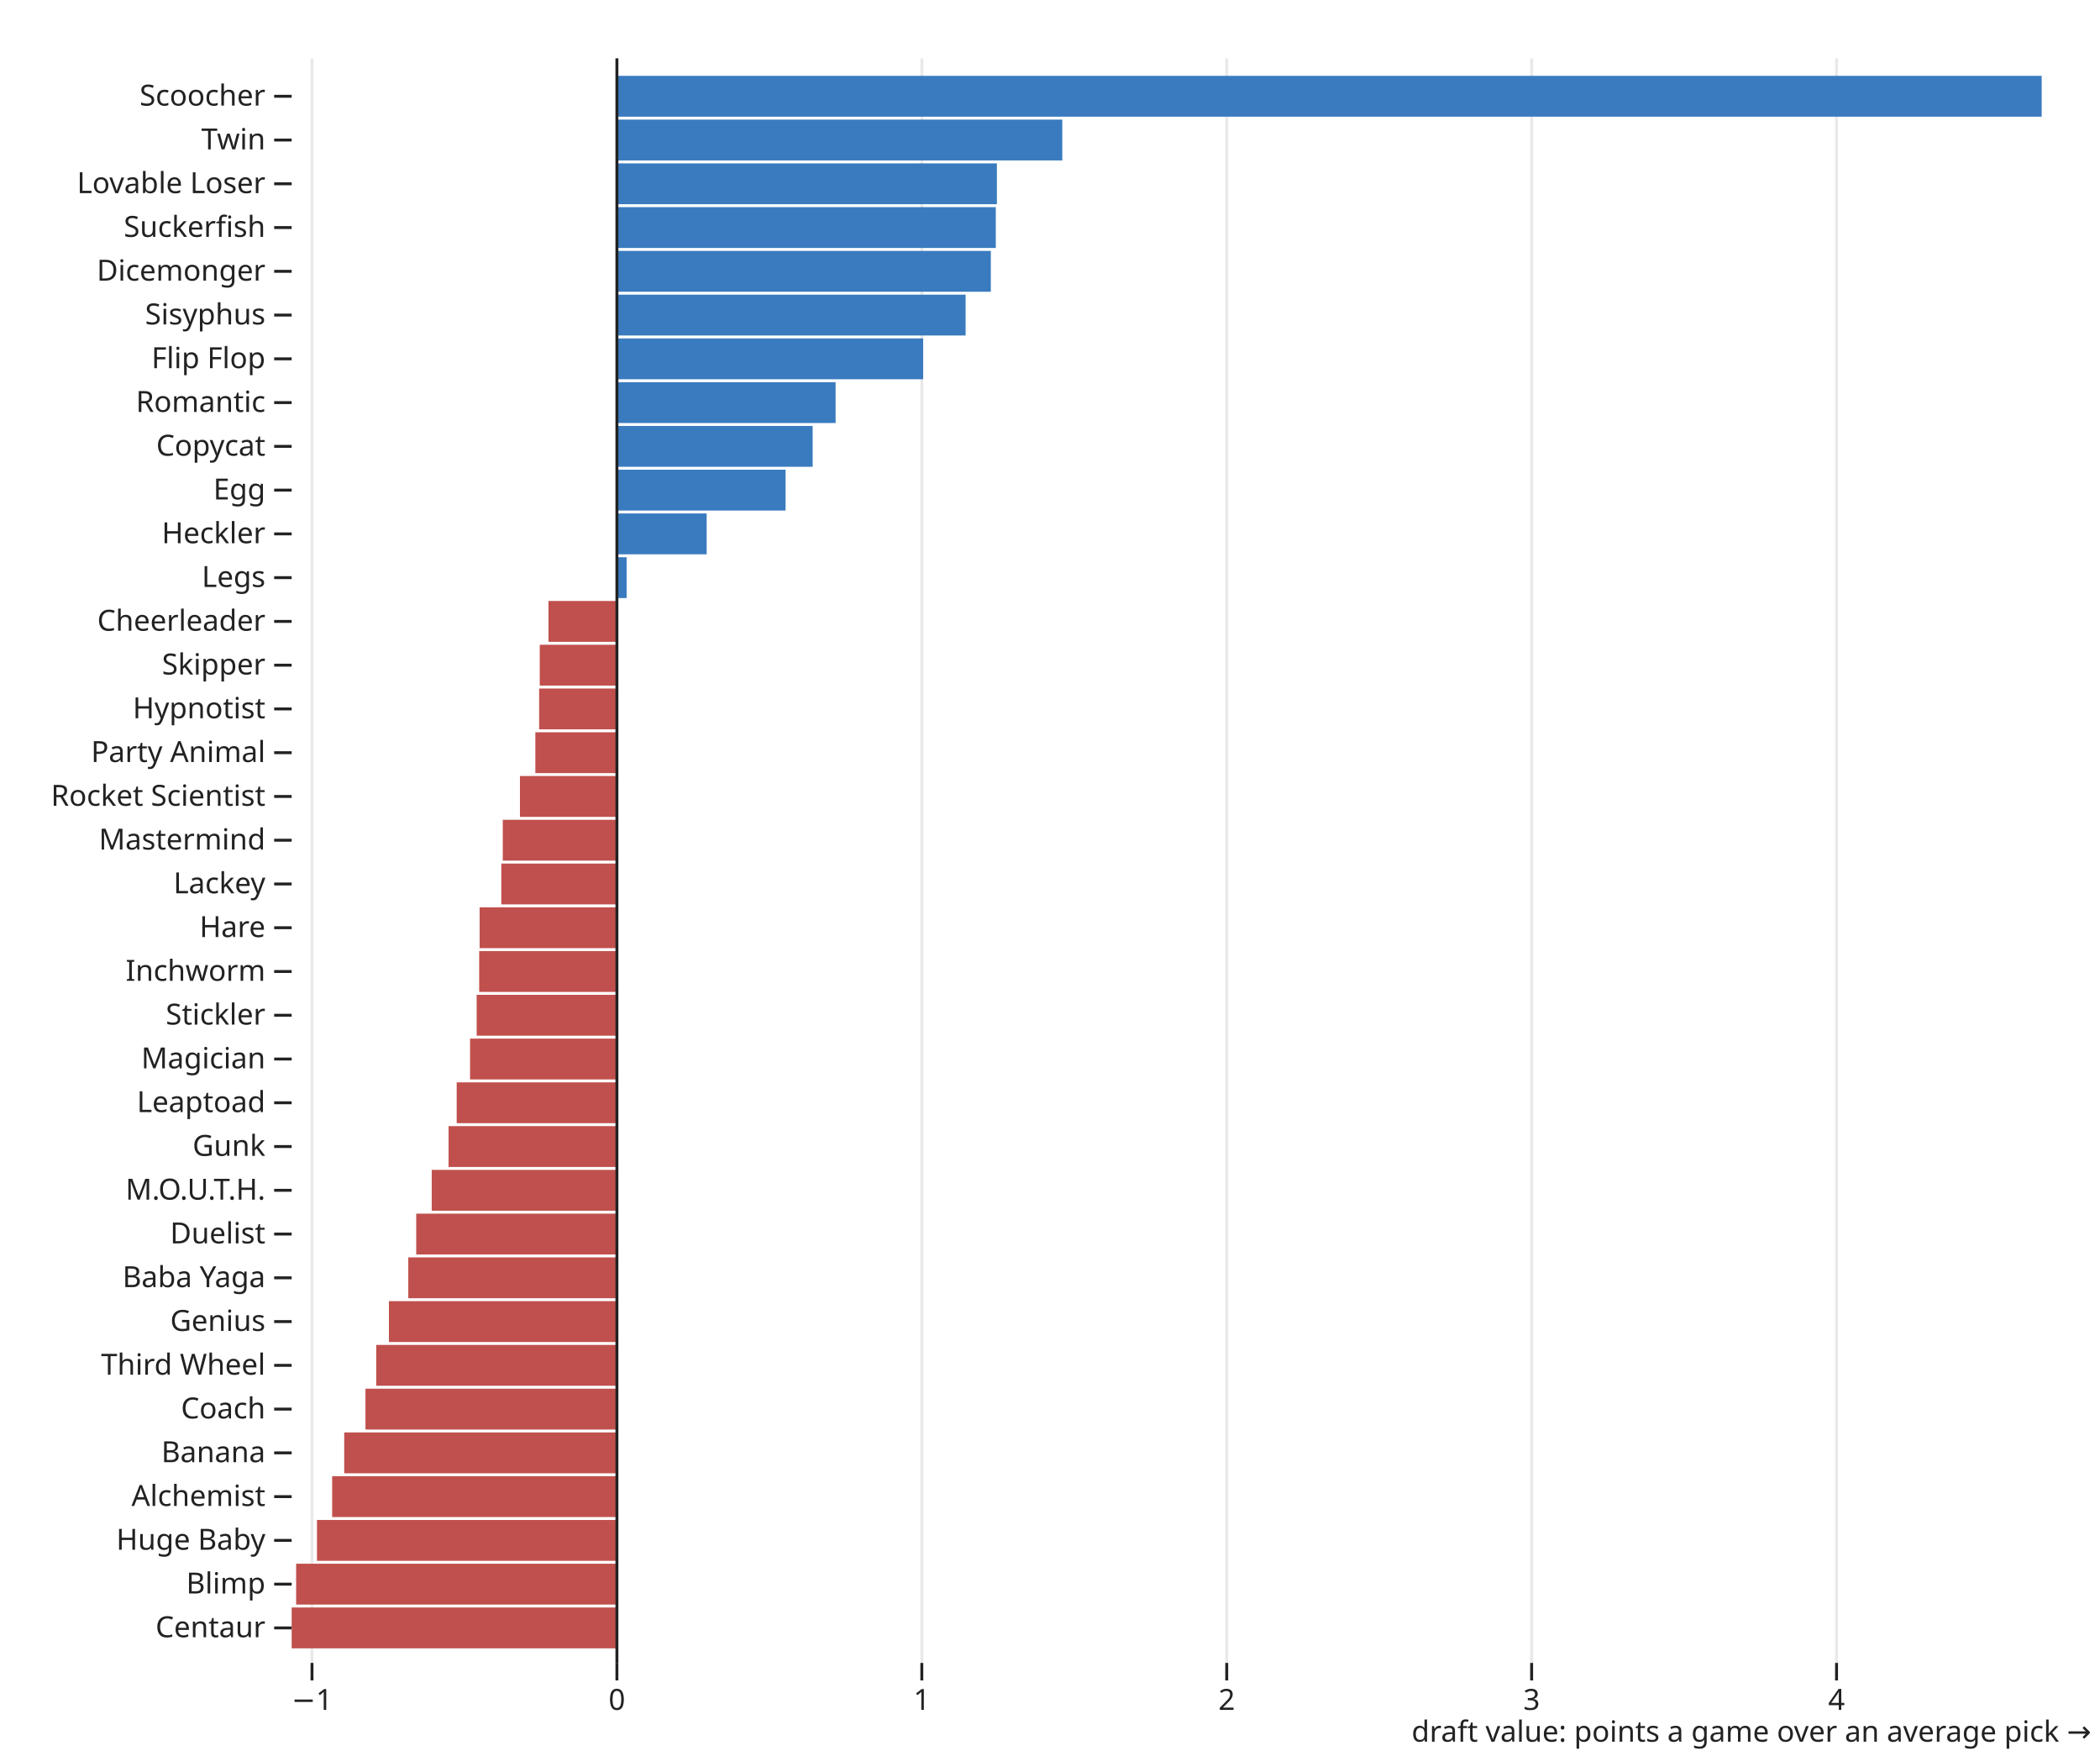
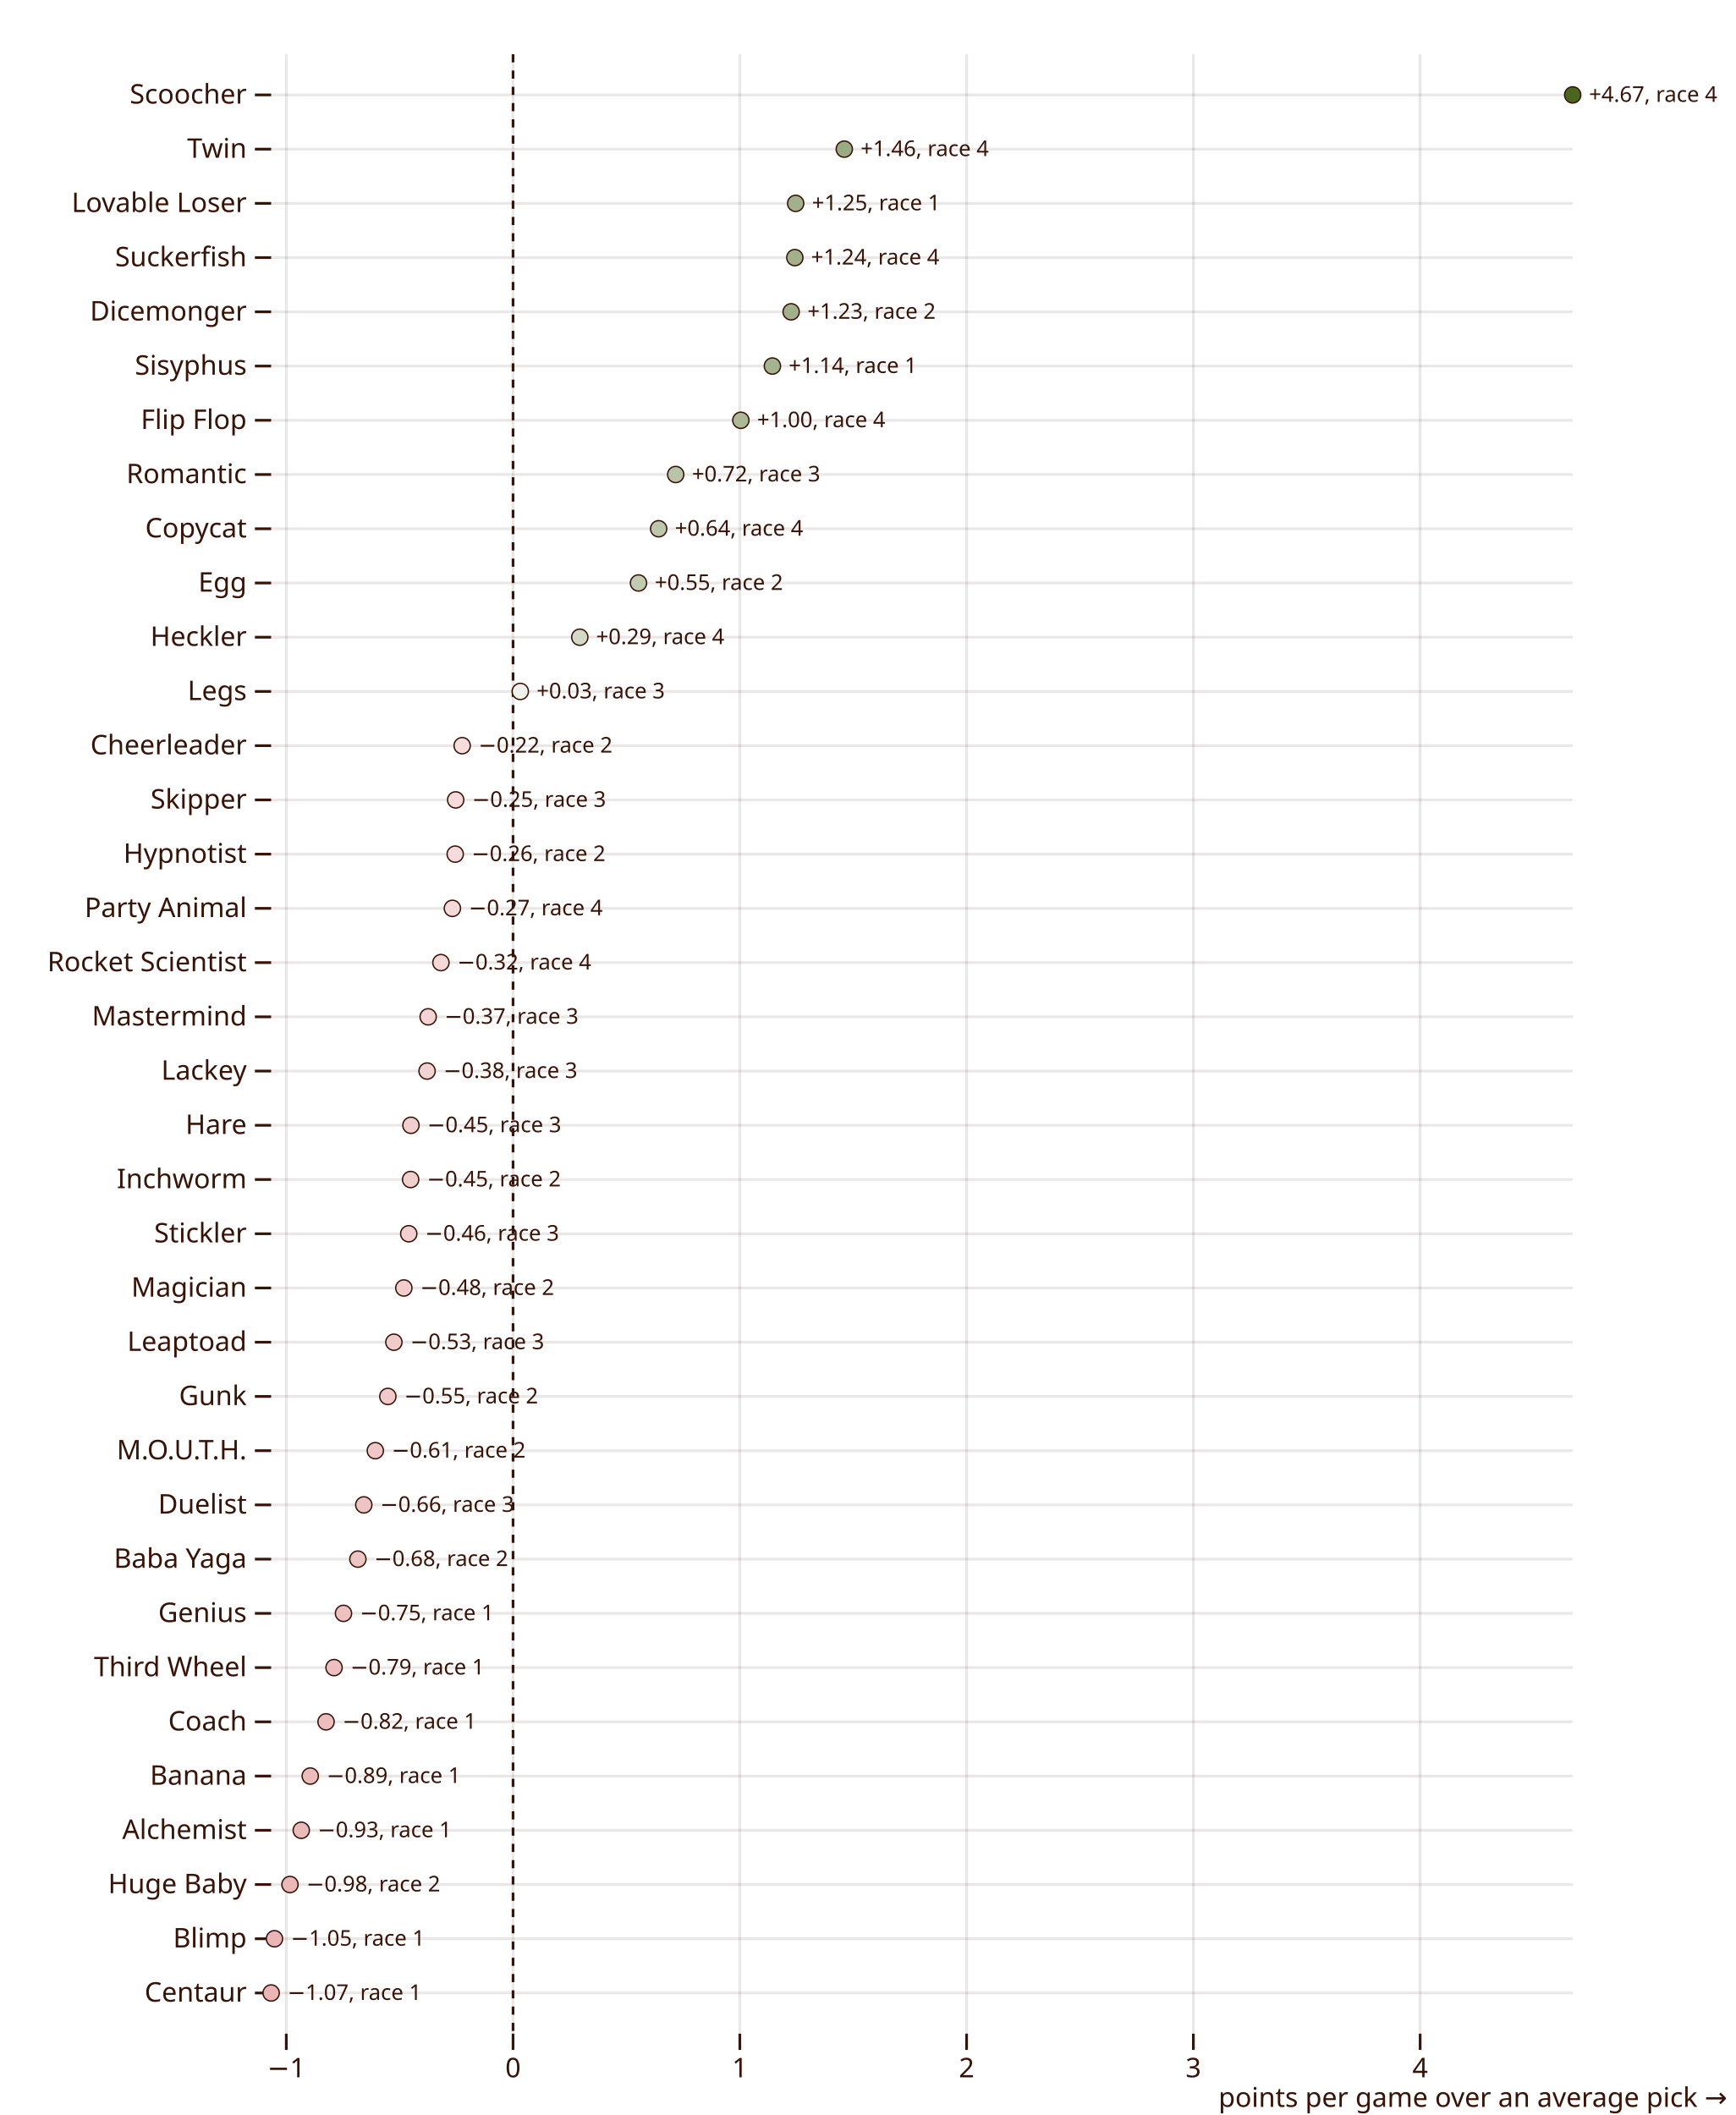
- <svg xmlns="http://www.w3.org/2000/svg" class="plot-d6a7b5" fill="currentColor" font-family="system-ui, sans-serif" font-size="10" text-anchor="middle" width="720" height="600" viewBox="0 0 720 600" style="background: white; color: rgb(34, 34, 34);">
+ <svg xmlns="http://www.w3.org/2000/svg" class="plot-d6a7b5" fill="currentColor" font-family="system-ui, sans-serif" font-size="10" text-anchor="middle" width="640" height="780" viewBox="0 0 640 780" style="background: rgb(255, 255, 255); color: rgb(56, 19, 8);">
  <style>:where(.plot-d6a7b5) {
  --plot-background: white;
  display: block;
  height: auto;
  height: intrinsic;
  max-width: 100%;
}
:where(.plot-d6a7b5 text),
:where(.plot-d6a7b5 tspan) {
  white-space: pre;
}</style>
-   <g aria-label="y-axis tick" aria-hidden="true" fill="none" stroke="currentColor" transform="translate(0,7)">
-     <path transform="translate(100,26)" d="M0,0L-6,0" />
-     <path transform="translate(100,41)" d="M0,0L-6,0" />
-     <path transform="translate(100,56)" d="M0,0L-6,0" />
-     <path transform="translate(100,71)" d="M0,0L-6,0" />
-     <path transform="translate(100,86)" d="M0,0L-6,0" />
-     <path transform="translate(100,101)" d="M0,0L-6,0" />
-     <path transform="translate(100,116)" d="M0,0L-6,0" />
-     <path transform="translate(100,131)" d="M0,0L-6,0" />
-     <path transform="translate(100,146)" d="M0,0L-6,0" />
-     <path transform="translate(100,161)" d="M0,0L-6,0" />
-     <path transform="translate(100,176)" d="M0,0L-6,0" />
-     <path transform="translate(100,191)" d="M0,0L-6,0" />
-     <path transform="translate(100,206)" d="M0,0L-6,0" />
-     <path transform="translate(100,221)" d="M0,0L-6,0" />
-     <path transform="translate(100,236)" d="M0,0L-6,0" />
-     <path transform="translate(100,251)" d="M0,0L-6,0" />
-     <path transform="translate(100,266)" d="M0,0L-6,0" />
-     <path transform="translate(100,281)" d="M0,0L-6,0" />
-     <path transform="translate(100,296)" d="M0,0L-6,0" />
-     <path transform="translate(100,311)" d="M0,0L-6,0" />
-     <path transform="translate(100,326)" d="M0,0L-6,0" />
-     <path transform="translate(100,341)" d="M0,0L-6,0" />
-     <path transform="translate(100,356)" d="M0,0L-6,0" />
-     <path transform="translate(100,371)" d="M0,0L-6,0" />
-     <path transform="translate(100,386)" d="M0,0L-6,0" />
-     <path transform="translate(100,401)" d="M0,0L-6,0" />
-     <path transform="translate(100,416)" d="M0,0L-6,0" />
-     <path transform="translate(100,431)" d="M0,0L-6,0" />
-     <path transform="translate(100,446)" d="M0,0L-6,0" />
-     <path transform="translate(100,461)" d="M0,0L-6,0" />
-     <path transform="translate(100,476)" d="M0,0L-6,0" />
-     <path transform="translate(100,491)" d="M0,0L-6,0" />
-     <path transform="translate(100,506)" d="M0,0L-6,0" />
-     <path transform="translate(100,521)" d="M0,0L-6,0" />
-     <path transform="translate(100,536)" d="M0,0L-6,0" />
-     <path transform="translate(100,551)" d="M0,0L-6,0" />
-   </g>
-   <g aria-label="y-axis tick label" text-anchor="end" transform="translate(-9,7)">
-     <text y="0.32em" transform="translate(100,26)">Scoocher</text>
-     <text y="0.32em" transform="translate(100,41)">Twin</text>
-     <text y="0.32em" transform="translate(100,56)">Lovable Loser</text>
-     <text y="0.32em" transform="translate(100,71)">Suckerfish</text>
-     <text y="0.32em" transform="translate(100,86)">Dicemonger</text>
-     <text y="0.32em" transform="translate(100,101)">Sisyphus</text>
-     <text y="0.32em" transform="translate(100,116)">Flip Flop</text>
-     <text y="0.32em" transform="translate(100,131)">Romantic</text>
-     <text y="0.32em" transform="translate(100,146)">Copycat</text>
-     <text y="0.32em" transform="translate(100,161)">Egg</text>
-     <text y="0.32em" transform="translate(100,176)">Heckler</text>
-     <text y="0.32em" transform="translate(100,191)">Legs</text>
-     <text y="0.32em" transform="translate(100,206)">Cheerleader</text>
-     <text y="0.32em" transform="translate(100,221)">Skipper</text>
-     <text y="0.32em" transform="translate(100,236)">Hypnotist</text>
-     <text y="0.32em" transform="translate(100,251)">Party Animal</text>
-     <text y="0.32em" transform="translate(100,266)">Rocket Scientist</text>
-     <text y="0.32em" transform="translate(100,281)">Mastermind</text>
-     <text y="0.32em" transform="translate(100,296)">Lackey</text>
-     <text y="0.32em" transform="translate(100,311)">Hare</text>
-     <text y="0.32em" transform="translate(100,326)">Inchworm</text>
-     <text y="0.32em" transform="translate(100,341)">Stickler</text>
-     <text y="0.32em" transform="translate(100,356)">Magician</text>
-     <text y="0.32em" transform="translate(100,371)">Leaptoad</text>
-     <text y="0.32em" transform="translate(100,386)">Gunk</text>
-     <text y="0.32em" transform="translate(100,401)">M.O.U.T.H.</text>
-     <text y="0.32em" transform="translate(100,416)">Duelist</text>
-     <text y="0.32em" transform="translate(100,431)">Baba Yaga</text>
-     <text y="0.32em" transform="translate(100,446)">Genius</text>
-     <text y="0.32em" transform="translate(100,461)">Third Wheel</text>
-     <text y="0.32em" transform="translate(100,476)">Coach</text>
-     <text y="0.32em" transform="translate(100,491)">Banana</text>
-     <text y="0.32em" transform="translate(100,506)">Alchemist</text>
-     <text y="0.32em" transform="translate(100,521)">Huge Baby</text>
-     <text y="0.32em" transform="translate(100,536)">Blimp</text>
-     <text y="0.32em" transform="translate(100,551)">Centaur</text>
+   <g aria-label="y-grid" aria-hidden="true" stroke="currentColor" stroke-opacity="0.1">
+     <line x1="100" x2="580" y1="35" y2="35" />
+     <line x1="100" x2="580" y1="55" y2="55" />
+     <line x1="100" x2="580" y1="75" y2="75" />
+     <line x1="100" x2="580" y1="95" y2="95" />
+     <line x1="100" x2="580" y1="115" y2="115" />
+     <line x1="100" x2="580" y1="135" y2="135" />
+     <line x1="100" x2="580" y1="155" y2="155" />
+     <line x1="100" x2="580" y1="175" y2="175" />
+     <line x1="100" x2="580" y1="195" y2="195" />
+     <line x1="100" x2="580" y1="215" y2="215" />
+     <line x1="100" x2="580" y1="235" y2="235" />
+     <line x1="100" x2="580" y1="255" y2="255" />
+     <line x1="100" x2="580" y1="275" y2="275" />
+     <line x1="100" x2="580" y1="295" y2="295" />
+     <line x1="100" x2="580" y1="315" y2="315" />
+     <line x1="100" x2="580" y1="335" y2="335" />
+     <line x1="100" x2="580" y1="355" y2="355" />
+     <line x1="100" x2="580" y1="375" y2="375" />
+     <line x1="100" x2="580" y1="395" y2="395" />
+     <line x1="100" x2="580" y1="415" y2="415" />
+     <line x1="100" x2="580" y1="435" y2="435" />
+     <line x1="100" x2="580" y1="455" y2="455" />
+     <line x1="100" x2="580" y1="475" y2="475" />
+     <line x1="100" x2="580" y1="495" y2="495" />
+     <line x1="100" x2="580" y1="515" y2="515" />
+     <line x1="100" x2="580" y1="535" y2="535" />
+     <line x1="100" x2="580" y1="555" y2="555" />
+     <line x1="100" x2="580" y1="575" y2="575" />
+     <line x1="100" x2="580" y1="595" y2="595" />
+     <line x1="100" x2="580" y1="615" y2="615" />
+     <line x1="100" x2="580" y1="635" y2="635" />
+     <line x1="100" x2="580" y1="655" y2="655" />
+     <line x1="100" x2="580" y1="675" y2="675" />
+     <line x1="100" x2="580" y1="695" y2="695" />
+     <line x1="100" x2="580" y1="715" y2="715" />
+     <line x1="100" x2="580" y1="735" y2="735" />
+   </g>
+   <g aria-label="y-axis tick" aria-hidden="true" fill="none" stroke="currentColor">
+     <path transform="translate(100,35)" d="M0,0L-6,0" />
+     <path transform="translate(100,55)" d="M0,0L-6,0" />
+     <path transform="translate(100,75)" d="M0,0L-6,0" />
+     <path transform="translate(100,95)" d="M0,0L-6,0" />
+     <path transform="translate(100,115)" d="M0,0L-6,0" />
+     <path transform="translate(100,135)" d="M0,0L-6,0" />
+     <path transform="translate(100,155)" d="M0,0L-6,0" />
+     <path transform="translate(100,175)" d="M0,0L-6,0" />
+     <path transform="translate(100,195)" d="M0,0L-6,0" />
+     <path transform="translate(100,215)" d="M0,0L-6,0" />
+     <path transform="translate(100,235)" d="M0,0L-6,0" />
+     <path transform="translate(100,255)" d="M0,0L-6,0" />
+     <path transform="translate(100,275)" d="M0,0L-6,0" />
+     <path transform="translate(100,295)" d="M0,0L-6,0" />
+     <path transform="translate(100,315)" d="M0,0L-6,0" />
+     <path transform="translate(100,335)" d="M0,0L-6,0" />
+     <path transform="translate(100,355)" d="M0,0L-6,0" />
+     <path transform="translate(100,375)" d="M0,0L-6,0" />
+     <path transform="translate(100,395)" d="M0,0L-6,0" />
+     <path transform="translate(100,415)" d="M0,0L-6,0" />
+     <path transform="translate(100,435)" d="M0,0L-6,0" />
+     <path transform="translate(100,455)" d="M0,0L-6,0" />
+     <path transform="translate(100,475)" d="M0,0L-6,0" />
+     <path transform="translate(100,495)" d="M0,0L-6,0" />
+     <path transform="translate(100,515)" d="M0,0L-6,0" />
+     <path transform="translate(100,535)" d="M0,0L-6,0" />
+     <path transform="translate(100,555)" d="M0,0L-6,0" />
+     <path transform="translate(100,575)" d="M0,0L-6,0" />
+     <path transform="translate(100,595)" d="M0,0L-6,0" />
+     <path transform="translate(100,615)" d="M0,0L-6,0" />
+     <path transform="translate(100,635)" d="M0,0L-6,0" />
+     <path transform="translate(100,655)" d="M0,0L-6,0" />
+     <path transform="translate(100,675)" d="M0,0L-6,0" />
+     <path transform="translate(100,695)" d="M0,0L-6,0" />
+     <path transform="translate(100,715)" d="M0,0L-6,0" />
+     <path transform="translate(100,735)" d="M0,0L-6,0" />
+   </g>
+   <g aria-label="y-axis tick label" text-anchor="end" transform="translate(-9,0)">
+     <text y="0.32em" transform="translate(100,35)">Scoocher</text>
+     <text y="0.32em" transform="translate(100,55)">Twin</text>
+     <text y="0.32em" transform="translate(100,75)">Lovable Loser</text>
+     <text y="0.32em" transform="translate(100,95)">Suckerfish</text>
+     <text y="0.32em" transform="translate(100,115)">Dicemonger</text>
+     <text y="0.32em" transform="translate(100,135)">Sisyphus</text>
+     <text y="0.32em" transform="translate(100,155)">Flip Flop</text>
+     <text y="0.32em" transform="translate(100,175)">Romantic</text>
+     <text y="0.32em" transform="translate(100,195)">Copycat</text>
+     <text y="0.32em" transform="translate(100,215)">Egg</text>
+     <text y="0.32em" transform="translate(100,235)">Heckler</text>
+     <text y="0.32em" transform="translate(100,255)">Legs</text>
+     <text y="0.32em" transform="translate(100,275)">Cheerleader</text>
+     <text y="0.32em" transform="translate(100,295)">Skipper</text>
+     <text y="0.32em" transform="translate(100,315)">Hypnotist</text>
+     <text y="0.32em" transform="translate(100,335)">Party Animal</text>
+     <text y="0.32em" transform="translate(100,355)">Rocket Scientist</text>
+     <text y="0.32em" transform="translate(100,375)">Mastermind</text>
+     <text y="0.32em" transform="translate(100,395)">Lackey</text>
+     <text y="0.32em" transform="translate(100,415)">Hare</text>
+     <text y="0.32em" transform="translate(100,435)">Inchworm</text>
+     <text y="0.32em" transform="translate(100,455)">Stickler</text>
+     <text y="0.32em" transform="translate(100,475)">Magician</text>
+     <text y="0.32em" transform="translate(100,495)">Leaptoad</text>
+     <text y="0.32em" transform="translate(100,515)">Gunk</text>
+     <text y="0.32em" transform="translate(100,535)">M.O.U.T.H.</text>
+     <text y="0.32em" transform="translate(100,555)">Duelist</text>
+     <text y="0.32em" transform="translate(100,575)">Baba Yaga</text>
+     <text y="0.32em" transform="translate(100,595)">Genius</text>
+     <text y="0.32em" transform="translate(100,615)">Third Wheel</text>
+     <text y="0.32em" transform="translate(100,635)">Coach</text>
+     <text y="0.32em" transform="translate(100,655)">Banana</text>
+     <text y="0.32em" transform="translate(100,675)">Alchemist</text>
+     <text y="0.32em" transform="translate(100,695)">Huge Baby</text>
+     <text y="0.32em" transform="translate(100,715)">Blimp</text>
+     <text y="0.32em" transform="translate(100,735)">Centaur</text>
  </g>
  <g aria-label="x-grid" aria-hidden="true" stroke="currentColor" stroke-opacity="0.1">
-     <line x1="106.973" x2="106.973" y1="20" y2="570" />
-     <line x1="211.513" x2="211.513" y1="20" y2="570" />
-     <line x1="316.053" x2="316.053" y1="20" y2="570" />
-     <line x1="420.593" x2="420.593" y1="20" y2="570" />
-     <line x1="525.133" x2="525.133" y1="20" y2="570" />
-     <line x1="629.673" x2="629.673" y1="20" y2="570" />
+     <line x1="105.579" x2="105.579" y1="20" y2="750" />
+     <line x1="189.211" x2="189.211" y1="20" y2="750" />
+     <line x1="272.843" x2="272.843" y1="20" y2="750" />
+     <line x1="356.475" x2="356.475" y1="20" y2="750" />
+     <line x1="440.107" x2="440.107" y1="20" y2="750" />
+     <line x1="523.739" x2="523.739" y1="20" y2="750" />
  </g>
  <g aria-label="x-axis tick" aria-hidden="true" fill="none" stroke="currentColor">
-     <path transform="translate(106.9733,570)" d="M0,0L0,6" />
-     <path transform="translate(211.5133,570)" d="M0,0L0,6" />
-     <path transform="translate(316.0532,570)" d="M0,0L0,6" />
-     <path transform="translate(420.5932,570)" d="M0,0L0,6" />
-     <path transform="translate(525.1332,570)" d="M0,0L0,6" />
-     <path transform="translate(629.6732,570)" d="M0,0L0,6" />
+     <path transform="translate(105.5786,750)" d="M0,0L0,6" />
+     <path transform="translate(189.2106,750)" d="M0,0L0,6" />
+     <path transform="translate(272.8426,750)" d="M0,0L0,6" />
+     <path transform="translate(356.4746,750)" d="M0,0L0,6" />
+     <path transform="translate(440.1066,750)" d="M0,0L0,6" />
+     <path transform="translate(523.7386,750)" d="M0,0L0,6" />
  </g>
  <g aria-label="x-axis tick label" font-variant="tabular-nums" transform="translate(0,9)">
-     <text y="0.71em" transform="translate(106.9733,570)">−1</text>
-     <text y="0.71em" transform="translate(211.5133,570)">0</text>
-     <text y="0.71em" transform="translate(316.0532,570)">1</text>
-     <text y="0.71em" transform="translate(420.5932,570)">2</text>
-     <text y="0.71em" transform="translate(525.1332,570)">3</text>
-     <text y="0.71em" transform="translate(629.6732,570)">4</text>
-   </g>
-   <g aria-label="x-axis label" text-anchor="end" transform="translate(17,27)">
-     <text transform="translate(700,570)">draft value: points a game over an average pick →</text>
-   </g>
-   <g aria-label="bar">
-     <rect x="211.513" width="488.487" y="26" height="14" fill="#3a7bbf" />
-     <rect x="211.513" width="152.699" y="41" height="14" fill="#3a7bbf" />
-     <rect x="211.513" width="130.282" y="56" height="14" fill="#3a7bbf" />
-     <rect x="211.513" width="129.901" y="71" height="14" fill="#3a7bbf" />
-     <rect x="211.513" width="128.196" y="86" height="14" fill="#3a7bbf" />
-     <rect x="211.513" width="119.556" y="101" height="14" fill="#3a7bbf" />
-     <rect x="211.513" width="105" y="116" height="14" fill="#3a7bbf" />
-     <rect x="211.513" width="74.981" y="131" height="14" fill="#3a7bbf" />
-     <rect x="211.513" width="67.114" y="146" height="14" fill="#3a7bbf" />
-     <rect x="211.513" width="57.829" y="161" height="14" fill="#3a7bbf" />
-     <rect x="211.513" width="30.77" y="176" height="14" fill="#3a7bbf" />
-     <rect x="211.513" width="3.335" y="191" height="14" fill="#3a7bbf" />
-     <rect x="188.047" width="23.466" y="206" height="14" fill="#c0504d" />
-     <rect x="185.058" width="26.455" y="221" height="14" fill="#c0504d" />
-     <rect x="184.846" width="26.668" y="236" height="14" fill="#c0504d" />
-     <rect x="183.549" width="27.964" y="251" height="14" fill="#c0504d" />
-     <rect x="178.265" width="33.248" y="266" height="14" fill="#c0504d" />
-     <rect x="172.381" width="39.132" y="281" height="14" fill="#c0504d" />
-     <rect x="171.878" width="39.635" y="296" height="14" fill="#c0504d" />
-     <rect x="164.441" width="47.072" y="311" height="14" fill="#c0504d" />
-     <rect x="164.291" width="47.222" y="326" height="14" fill="#c0504d" />
-     <rect x="163.428" width="48.085" y="341" height="14" fill="#c0504d" />
-     <rect x="161.164" width="50.349" y="356" height="14" fill="#c0504d" />
-     <rect x="156.577" width="54.936" y="371" height="14" fill="#c0504d" />
-     <rect x="153.798" width="57.715" y="386" height="14" fill="#c0504d" />
-     <rect x="148.017" width="63.496" y="401" height="14" fill="#c0504d" />
-     <rect x="142.703" width="68.811" y="416" height="14" fill="#c0504d" />
-     <rect x="139.984" width="71.529" y="431" height="14" fill="#c0504d" />
-     <rect x="133.344" width="78.169" y="446" height="14" fill="#c0504d" />
-     <rect x="128.989" width="82.524" y="461" height="14" fill="#c0504d" />
-     <rect x="125.306" width="86.207" y="476" height="14" fill="#c0504d" />
-     <rect x="118.019" width="93.494" y="491" height="14" fill="#c0504d" />
-     <rect x="113.88" width="97.634" y="506" height="14" fill="#c0504d" />
-     <rect x="108.675" width="102.839" y="521" height="14" fill="#c0504d" />
-     <rect x="101.527" width="109.986" y="536" height="14" fill="#c0504d" />
-     <rect x="100" width="111.513" y="551" height="14" fill="#c0504d" />
-   </g>
-   <g aria-label="rule" stroke="currentColor">
-     <line x1="211.513" x2="211.513" y1="20" y2="570" />
+     <text y="0.71em" transform="translate(105.5786,750)">−1</text>
+     <text y="0.71em" transform="translate(189.2106,750)">0</text>
+     <text y="0.71em" transform="translate(272.8426,750)">1</text>
+     <text y="0.71em" transform="translate(356.4746,750)">2</text>
+     <text y="0.71em" transform="translate(440.1066,750)">3</text>
+     <text y="0.71em" transform="translate(523.7386,750)">4</text>
+   </g>
+   <g aria-label="x-axis label" text-anchor="end" transform="translate(57,27)">
+     <text transform="translate(580,750)">points per game over an average pick →</text>
+   </g>
+   <g aria-label="rule" stroke="#381308" stroke-dasharray="3,3">
+     <line x1="189.211" x2="189.211" y1="20" y2="750" />
+   </g>
+   <g aria-label="dot" stroke="currentColor" stroke-width="0.5">
+     <circle cx="580" cy="35" r="3" fill="rgb(74,103,31)" />
+     <circle cx="311.37" cy="55" r="3" fill="rgb(154,170,130)" />
+     <circle cx="293.436" cy="75" r="3" fill="rgb(162,177,139)" />
+     <circle cx="293.131" cy="95" r="3" fill="rgb(162,177,139)" />
+     <circle cx="291.767" cy="115" r="3" fill="rgb(162,177,140)" />
+     <circle cx="284.855" cy="135" r="3" fill="rgb(165,180,144)" />
+     <circle cx="273.211" cy="155" r="3" fill="rgb(171,185,151)" />
+     <circle cx="249.195" cy="175" r="3" fill="rgb(184,195,167)" />
+     <circle cx="242.902" cy="195" r="3" fill="rgb(188,199,172)" />
+     <circle cx="235.474" cy="215" r="3" fill="rgb(193,203,178)" />
+     <circle cx="213.827" cy="235" r="3" fill="rgb(210,217,199)" />
+     <circle cx="191.879" cy="255" r="3" fill="rgb(240,242,236)" />
+     <circle cx="170.438" cy="275" r="3" fill="rgb(245,221,221)" />
+     <circle cx="168.047" cy="295" r="3" fill="rgb(245,219,219)" />
+     <circle cx="167.877" cy="315" r="3" fill="rgb(245,219,219)" />
+     <circle cx="166.839" cy="335" r="3" fill="rgb(244,218,218)" />
+     <circle cx="162.612" cy="355" r="3" fill="rgb(244,215,215)" />
+     <circle cx="157.905" cy="375" r="3" fill="rgb(243,211,211)" />
+     <circle cx="157.503" cy="395" r="3" fill="rgb(242,211,211)" />
+     <circle cx="151.553" cy="415" r="3" fill="rgb(241,207,207)" />
+     <circle cx="151.433" cy="435" r="3" fill="rgb(241,207,207)" />
+     <circle cx="150.742" cy="455" r="3" fill="rgb(241,206,207)" />
+     <circle cx="148.931" cy="475" r="3" fill="rgb(241,205,206)" />
+     <circle cx="145.261" cy="495" r="3" fill="rgb(240,203,203)" />
+     <circle cx="143.039" cy="515" r="3" fill="rgb(240,202,202)" />
+     <circle cx="138.414" cy="535" r="3" fill="rgb(239,199,199)" />
+     <circle cx="134.162" cy="555" r="3" fill="rgb(238,197,197)" />
+     <circle cx="131.988" cy="575" r="3" fill="rgb(238,196,196)" />
+     <circle cx="126.676" cy="595" r="3" fill="rgb(237,193,193)" />
+     <circle cx="123.191" cy="615" r="3" fill="rgb(237,191,192)" />
+     <circle cx="120.245" cy="635" r="3" fill="rgb(237,190,190)" />
+     <circle cx="114.415" cy="655" r="3" fill="rgb(236,187,188)" />
+     <circle cx="111.104" cy="675" r="3" fill="rgb(235,186,186)" />
+     <circle cx="106.94" cy="695" r="3" fill="rgb(235,184,184)" />
+     <circle cx="101.222" cy="715" r="3" fill="rgb(234,181,182)" />
+     <circle cx="100" cy="735" r="3" fill="rgb(234,181,181)" />
+   </g>
+   <g aria-label="text" text-anchor="start" font-size="8" transform="translate(6,0)">
+     <text y="0.32em" transform="translate(580,35)">+4.67, race 4</text>
+     <text y="0.32em" transform="translate(311.3696,55)">+1.46, race 4</text>
+     <text y="0.32em" transform="translate(293.4359,75)">+1.25, race 1</text>
+     <text y="0.32em" transform="translate(293.1314,95)">+1.24, race 4</text>
+     <text y="0.32em" transform="translate(291.7673,115)">+1.23, race 2</text>
+     <text y="0.32em" transform="translate(284.8553,135)">+1.14, race 1</text>
+     <text y="0.32em" transform="translate(273.2106,155)">+1.00, race 4</text>
+     <text y="0.32em" transform="translate(249.195,175)">+0.72, race 3</text>
+     <text y="0.32em" transform="translate(242.9018,195)">+0.64, race 4</text>
+     <text y="0.32em" transform="translate(235.4738,215)">+0.55, race 2</text>
+     <text y="0.32em" transform="translate(213.8266,235)">+0.29, race 4</text>
+     <text y="0.32em" transform="translate(191.8787,255)">+0.03, race 3</text>
+     <text y="0.32em" transform="translate(170.438,275)">−0.22, race 2</text>
+     <text y="0.32em" transform="translate(168.0467,295)">−0.25, race 3</text>
+     <text y="0.32em" transform="translate(167.8766,315)">−0.26, race 2</text>
+     <text y="0.32em" transform="translate(166.8392,335)">−0.27, race 4</text>
+     <text y="0.32em" transform="translate(162.6118,355)">−0.32, race 4</text>
+     <text y="0.32em" transform="translate(157.9051,375)">−0.37, race 3</text>
+     <text y="0.32em" transform="translate(157.5026,395)">−0.38, race 3</text>
+     <text y="0.32em" transform="translate(151.553,415)">−0.45, race 3</text>
+     <text y="0.32em" transform="translate(151.4331,435)">−0.45, race 2</text>
+     <text y="0.32em" transform="translate(150.7424,455)">−0.46, race 3</text>
+     <text y="0.32em" transform="translate(148.9313,475)">−0.48, race 2</text>
+     <text y="0.32em" transform="translate(145.2615,495)">−0.53, race 3</text>
+     <text y="0.32em" transform="translate(143.0386,515)">−0.55, race 2</text>
+     <text y="0.32em" transform="translate(138.4138,535)">−0.61, race 2</text>
+     <text y="0.32em" transform="translate(134.1621,555)">−0.66, race 3</text>
+     <text y="0.32em" transform="translate(131.9875,575)">−0.68, race 2</text>
+     <text y="0.32em" transform="translate(126.6755,595)">−0.75, race 1</text>
+     <text y="0.32em" transform="translate(123.1912,615)">−0.79, race 1</text>
+     <text y="0.32em" transform="translate(120.2452,635)">−0.82, race 1</text>
+     <text y="0.32em" transform="translate(114.4151,655)">−0.89, race 1</text>
+     <text y="0.32em" transform="translate(111.1037,675)">−0.93, race 1</text>
+     <text y="0.32em" transform="translate(106.9396,695)">−0.98, race 2</text>
+     <text y="0.32em" transform="translate(101.2219,715)">−1.05, race 1</text>
+     <text y="0.32em" transform="translate(100,735)">−1.07, race 1</text>
  </g>
</svg>
